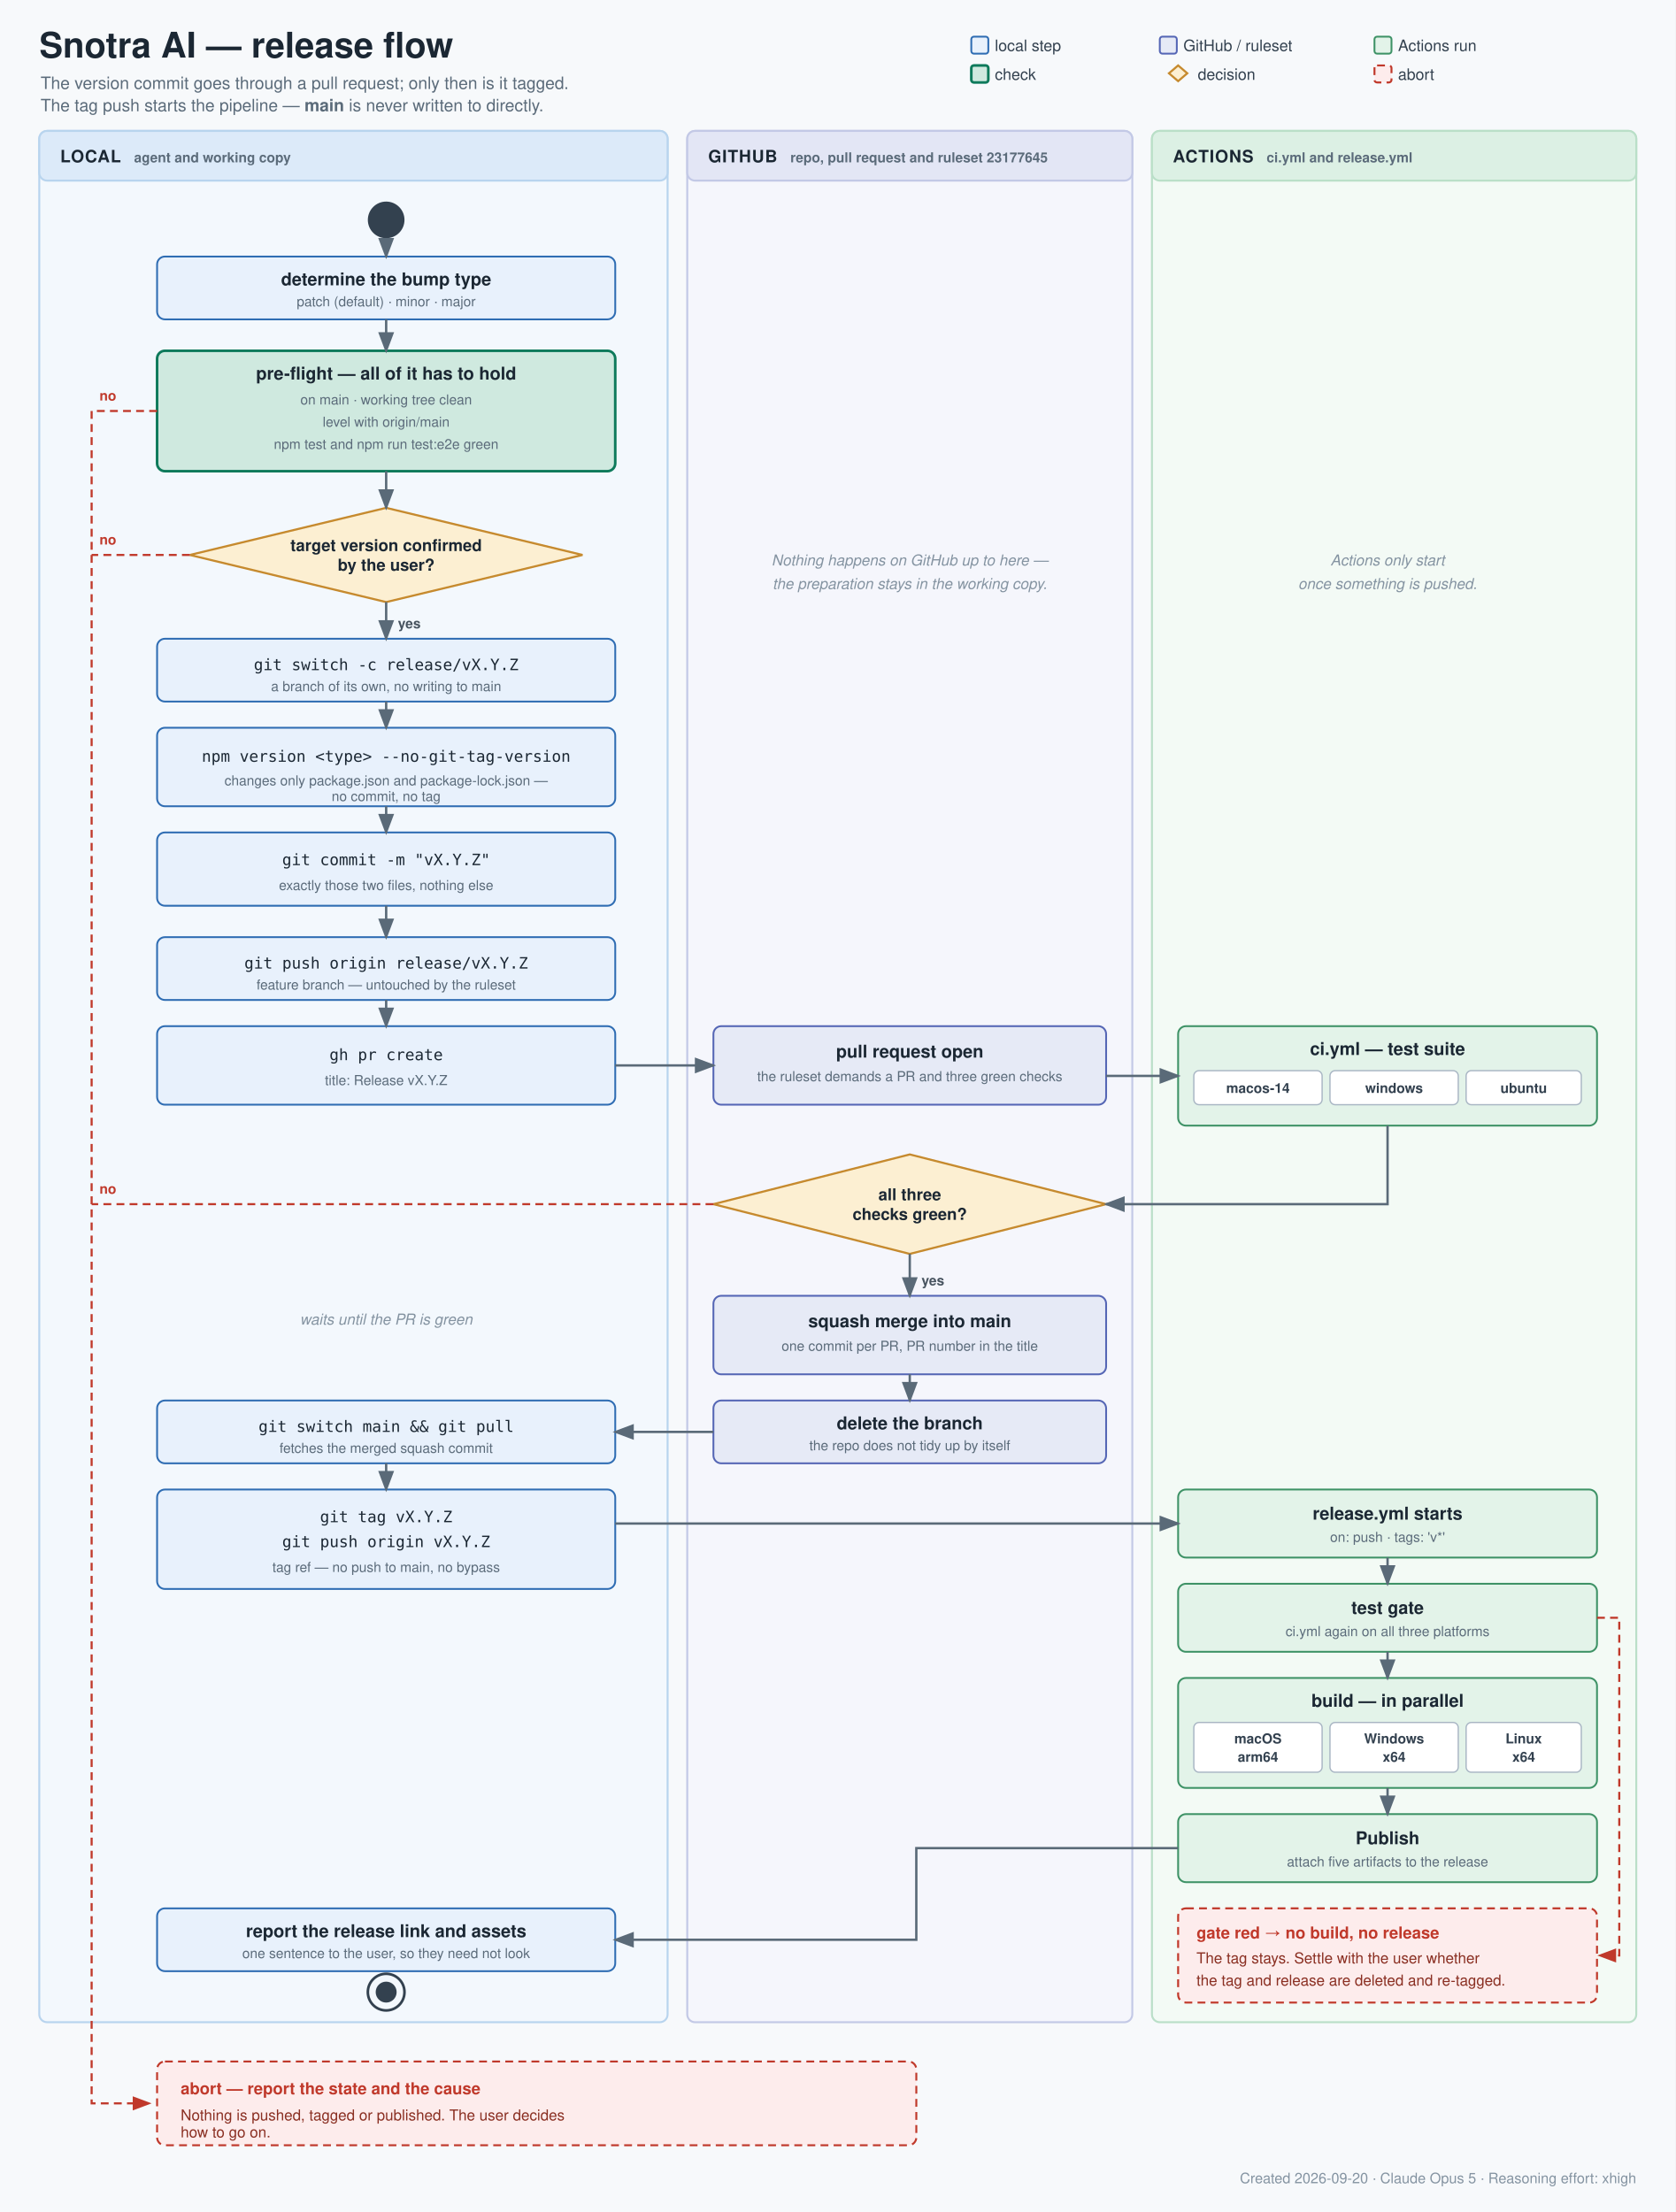
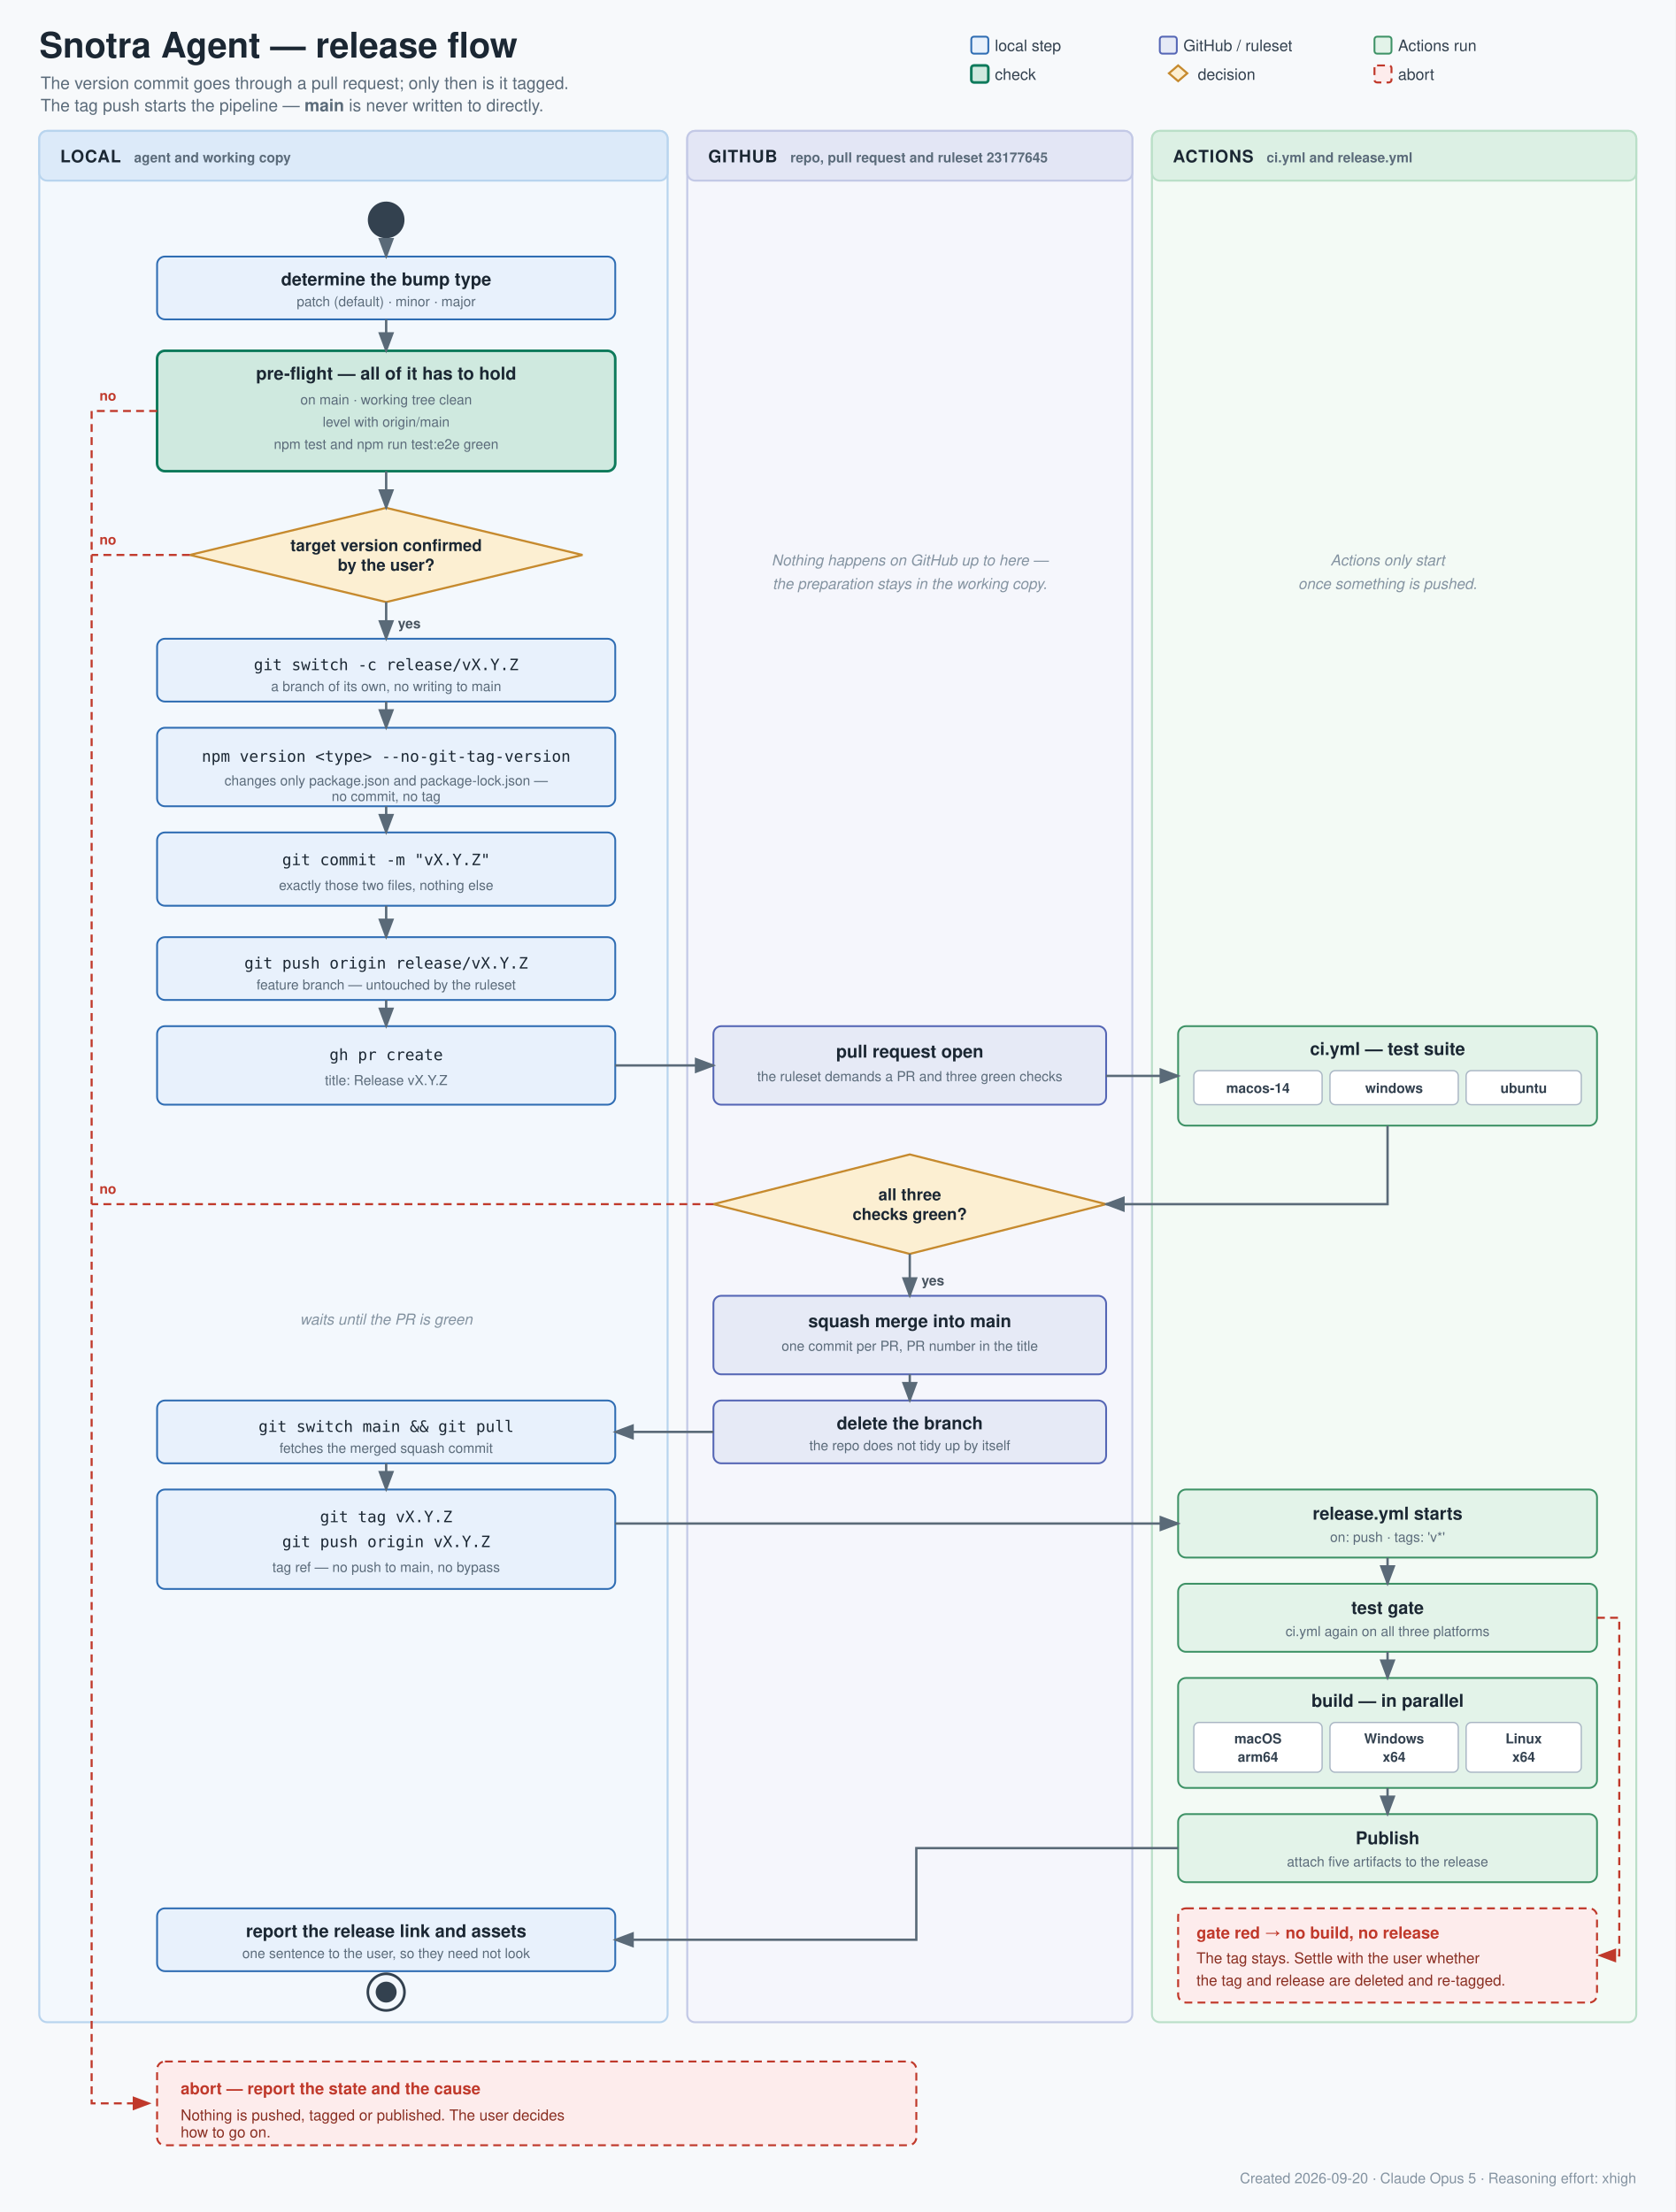
<svg xmlns="http://www.w3.org/2000/svg" viewBox="0 0 1280 1690" width="1280" height="1690" role="img" aria-labelledby="title desc" font-family="'Segoe UI', Helvetica, Arial, sans-serif">
  <defs>
    <marker id="ah" viewBox="0 0 8 6" markerWidth="9" markerHeight="7" refX="7" refY="3" orient="auto-start-reverse">
      <path d="M0,0 L8,3 L0,6 Z" fill="#5a6a78" />
    </marker>
    <marker id="ahr" viewBox="0 0 8 6" markerWidth="9" markerHeight="7" refX="7" refY="3" orient="auto-start-reverse">
      <path d="M0,0 L8,3 L0,6 Z" fill="#c0392b" />
    </marker>
    <style>
      text{fill:#1b2733}
      .t-title{font-size:27px;font-weight:700}
      .t-sub{font-size:13px;fill:#5b6b7a}
      .lane{font-size:13px;font-weight:700;letter-spacing:.6px}
      .lanesub{font-size:10.5px;fill:#5b6b7a;letter-spacing:0}
      .btitle{font-size:13.5px;font-weight:700;text-anchor:middle}
      .bsub{font-size:10.5px;fill:#5b6b7a;text-anchor:middle}
      .cmd{font-size:12px;font-family:'SF Mono',Menlo,Consolas,monospace;text-anchor:middle}
      .cmdsub{font-size:10.5px;fill:#5b6b7a;text-anchor:middle}
      .dec{font-size:12.5px;font-weight:700;text-anchor:middle}
      .chip{font-size:10.5px;font-weight:600;text-anchor:middle;fill:#33414f}
      .arrlbl{font-size:10.5px;fill:#47535f;font-weight:600}
      .stoplbl{font-size:10.5px;fill:#c0392b;font-weight:700}
      .legend{font-size:12px;fill:#33414f}
      .note{font-size:11.5px;fill:#8a2f22}
      .notetitle{font-size:12.5px;font-weight:700;fill:#c0392b}
      .hint{font-size:11.5px;fill:#8493a1;font-style:italic;text-anchor:middle}
      .stamp{font-size:11px;fill:#8493a1;text-anchor:end}
      rect.lane-l{fill:#f3f8fd;stroke:#b8d4ee;stroke-width:1.5}
      rect.lane-g{fill:#f5f6fc;stroke:#c3c9e6;stroke-width:1.5}
      rect.lane-c{fill:#f3faf5;stroke:#badfc8;stroke-width:1.5}
      rect.head-l{fill:#dceaf9;stroke:#b8d4ee;stroke-width:1.5}
      rect.head-g{fill:#e3e6f5;stroke:#c3c9e6;stroke-width:1.5}
      rect.head-c{fill:#dcf0e4;stroke:#badfc8;stroke-width:1.5}
      rect.act{fill:#e8f1fc;stroke:#2f6db3;stroke-width:1.4}
      rect.gh{fill:#e6eaf6;stroke:#5566b5;stroke-width:1.4}
      rect.ci{fill:#e3f3e9;stroke:#3e9266;stroke-width:1.4}
      rect.check{fill:#cfe9df;stroke:#0e7a5b;stroke-width:2}
      rect.chipbox{fill:#ffffff;stroke:#a9b6c4;stroke-width:1}
      rect.stop{fill:#fdecec;stroke:#c0392b;stroke-width:1.5;stroke-dasharray:6 4}
      path.dec{fill:#fcefd2;stroke:#c68a2e;stroke-width:1.6}
      .flow{stroke:#5a6a78;stroke-width:1.8;fill:none}
      .rail{stroke:#c0392b;stroke-width:1.6;fill:none;stroke-dasharray:6 4}
    </style>
  </defs>
  <rect x="0" y="0" width="1280" height="1690" fill="#f7f9fb" />
-   <text class="t-title" x="30" y="44">Snotra AI — release flow</text>
+   <text class="t-title" x="30" y="44">Snotra Agent — release flow</text>
  <text class="t-sub" x="31" y="68">The version commit goes through a pull request; only then is it tagged.</text>
  <text class="t-sub" x="31" y="85">The tag push starts the pipeline — <tspan font-weight="700">main</tspan> is never written to directly.</text>
  <g>
    <rect class="act" x="742" y="28" width="13" height="13" rx="2" />
    <text class="legend" x="760" y="39">local step</text>
    <rect class="check" x="742" y="50" width="13" height="13" rx="2" />
    <text class="legend" x="760" y="61">check</text>
    <rect class="gh" x="886" y="28" width="13" height="13" rx="2" />
    <text class="legend" x="904" y="39">GitHub / ruleset</text>
    <path class="dec" d="M893,56 L900,50 L907,56 L900,62 Z" />
    <text class="legend" x="915" y="61">decision</text>
    <rect class="ci" x="1050" y="28" width="13" height="13" rx="2" />
    <text class="legend" x="1068" y="39">Actions run</text>
    <rect class="stop" x="1050" y="50" width="13" height="13" rx="2" />
    <text class="legend" x="1068" y="61">abort</text>
  </g>
  <rect class="lane-l" x="30" y="100" width="480" height="1445" rx="6" />
  <rect class="lane-g" x="525" y="100" width="340" height="1445" rx="6" />
  <rect class="lane-c" x="880" y="100" width="370" height="1445" rx="6" />
  <rect class="head-l" x="30" y="100" width="480" height="38" rx="6" />
  <rect class="head-g" x="525" y="100" width="340" height="38" rx="6" />
  <rect class="head-c" x="880" y="100" width="370" height="38" rx="6" />
  <text class="lane" x="46" y="124">LOCAL<tspan class="lanesub" dx="10">agent and working copy</tspan>
  </text>
  <text class="lane" x="541" y="124">GITHUB<tspan class="lanesub" dx="10">repo, pull request and ruleset 23177645</tspan>
  </text>
  <text class="lane" x="896" y="124">ACTIONS<tspan class="lanesub" dx="10">ci.yml and release.yml</tspan>
  </text>
  <text class="hint" x="695" y="432">Nothing happens on GitHub up to here —</text>
  <text class="hint" x="695" y="450">the preparation stays in the working copy.</text>
  <text class="hint" x="1060" y="432">Actions only start</text>
  <text class="hint" x="1060" y="450">once something is pushed.</text>
  <text class="hint" x="295" y="1012">waits until the PR is green</text>
  <circle cx="295" cy="168" r="14" fill="#33414f" />
  <rect class="act" x="120" y="196" width="350" height="48" rx="6" />
  <text class="btitle" x="295" y="218">determine the bump type</text>
  <text class="bsub" x="295" y="234">patch (default) · minor · major</text>
  <rect class="check" x="120" y="268" width="350" height="92" rx="6" />
  <text class="btitle" x="295" y="290">pre-flight — all of it has to hold</text>
  <text class="bsub" x="295" y="309">on main · working tree clean</text>
  <text class="bsub" x="295" y="326">level with origin/main</text>
  <text class="bsub" x="295" y="343">npm test and npm run test:e2e green</text>
  <path class="dec" d="M295,388 L445,424 L295,460 L145,424 Z" />
  <text class="dec" x="295" y="421">target version confirmed</text>
  <text class="dec" x="295" y="436">by the user?</text>
  <rect class="act" x="120" y="488" width="350" height="48" rx="6" />
  <text class="cmd" x="295" y="512">git switch -c release/vX.Y.Z</text>
  <text class="cmdsub" x="295" y="528">a branch of its own, no writing to main</text>
  <rect class="act" x="120" y="556" width="350" height="60" rx="6" />
  <text class="cmd" x="295" y="582">npm version &lt;type&gt; --no-git-tag-version</text>
  <text class="cmdsub" x="295" y="600">changes only package.json and package-lock.json —</text>
  <text class="cmdsub" x="295" y="612">no commit, no tag</text>
  <rect class="act" x="120" y="636" width="350" height="56" rx="6" />
  <text class="cmd" x="295" y="661">git commit -m "vX.Y.Z"</text>
  <text class="cmdsub" x="295" y="680">exactly those two files, nothing else</text>
  <rect class="act" x="120" y="716" width="350" height="48" rx="6" />
  <text class="cmd" x="295" y="740">git push origin release/vX.Y.Z</text>
  <text class="cmdsub" x="295" y="756">feature branch — untouched by the ruleset</text>
  <rect class="act" x="120" y="784" width="350" height="60" rx="6" />
  <text class="cmd" x="295" y="810">gh pr create</text>
  <text class="cmdsub" x="295" y="829">title: Release vX.Y.Z</text>
  <rect class="gh" x="545" y="784" width="300" height="60" rx="6" />
  <text class="btitle" x="695" y="808">pull request open</text>
  <text class="bsub" x="695" y="826">the ruleset demands a PR and three green checks</text>
  <rect class="ci" x="900" y="784" width="320" height="76" rx="6" />
  <text class="btitle" x="1060" y="806">ci.yml — test suite</text>
  <rect class="chipbox" x="912" y="818" width="98" height="26" rx="4" />
  <text class="chip" x="961" y="835">macos-14</text>
  <rect class="chipbox" x="1016" y="818" width="98" height="26" rx="4" />
  <text class="chip" x="1065" y="835">windows</text>
  <rect class="chipbox" x="1120" y="818" width="88" height="26" rx="4" />
  <text class="chip" x="1164" y="835">ubuntu</text>
  <path class="dec" d="M695,882 L845,920 L695,958 L545,920 Z" />
  <text class="dec" x="695" y="917">all three</text>
  <text class="dec" x="695" y="932">checks green?</text>
  <rect class="gh" x="545" y="990" width="300" height="60" rx="6" />
  <text class="btitle" x="695" y="1014">squash merge into main</text>
  <text class="bsub" x="695" y="1032">one commit per PR, PR number in the title</text>
  <rect class="gh" x="545" y="1070" width="300" height="48" rx="6" />
  <text class="btitle" x="695" y="1092">delete the branch</text>
  <text class="bsub" x="695" y="1108">the repo does not tidy up by itself</text>
  <rect class="act" x="120" y="1070" width="350" height="48" rx="6" />
  <text class="cmd" x="295" y="1094">git switch main &amp;&amp; git pull</text>
  <text class="cmdsub" x="295" y="1110">fetches the merged squash commit</text>
  <rect class="act" x="120" y="1138" width="350" height="76" rx="6" />
  <text class="cmd" x="295" y="1163">git tag vX.Y.Z</text>
  <text class="cmd" x="295" y="1182">git push origin vX.Y.Z</text>
  <text class="cmdsub" x="295" y="1201">tag ref — no push to main, no bypass</text>
  <rect class="ci" x="900" y="1138" width="320" height="52" rx="6" />
  <text class="btitle" x="1060" y="1161">release.yml starts</text>
  <text class="bsub" x="1060" y="1178">on: push · tags: 'v*'</text>
  <rect class="ci" x="900" y="1210" width="320" height="52" rx="6" />
  <text class="btitle" x="1060" y="1233">test gate</text>
  <text class="bsub" x="1060" y="1250">ci.yml again on all three platforms</text>
  <rect class="ci" x="900" y="1282" width="320" height="84" rx="6" />
  <text class="btitle" x="1060" y="1304">build — in parallel</text>
  <rect class="chipbox" x="912" y="1316" width="98" height="38" rx="4" />
  <text class="chip" x="961" y="1332">macOS</text>
  <text class="chip" x="961" y="1346">arm64</text>
  <rect class="chipbox" x="1016" y="1316" width="98" height="38" rx="4" />
  <text class="chip" x="1065" y="1332">Windows</text>
  <text class="chip" x="1065" y="1346">x64</text>
  <rect class="chipbox" x="1120" y="1316" width="88" height="38" rx="4" />
  <text class="chip" x="1164" y="1332">Linux</text>
  <text class="chip" x="1164" y="1346">x64</text>
  <rect class="ci" x="900" y="1386" width="320" height="52" rx="6" />
  <text class="btitle" x="1060" y="1409">Publish</text>
  <text class="bsub" x="1060" y="1426">attach five artifacts to the release</text>
  <rect class="stop" x="900" y="1458" width="320" height="72" rx="6" />
  <text class="notetitle" x="914" y="1481">gate red → no build, no release</text>
  <text class="note" x="914" y="1500">The tag stays. Settle with the user whether</text>
  <text class="note" x="914" y="1517">the tag and release are deleted and re-tagged.</text>
  <rect class="act" x="120" y="1458" width="350" height="48" rx="6" />
  <text class="btitle" x="295" y="1480">report the release link and assets</text>
  <text class="bsub" x="295" y="1496">one sentence to the user, so they need not look</text>
  <circle cx="295" cy="1522" r="14" fill="none" stroke="#33414f" stroke-width="2" />
  <circle cx="295" cy="1522" r="8" fill="#33414f" />
  <path class="flow" d="M295,182 L295,196" marker-end="url(#ah)" />
  <path class="flow" d="M295,244 L295,268" marker-end="url(#ah)" />
  <path class="flow" d="M295,360 L295,388" marker-end="url(#ah)" />
  <path class="flow" d="M295,460 L295,488" marker-end="url(#ah)" />
  <path class="flow" d="M295,536 L295,556" marker-end="url(#ah)" />
  <path class="flow" d="M295,616 L295,636" marker-end="url(#ah)" />
  <path class="flow" d="M295,692 L295,716" marker-end="url(#ah)" />
  <path class="flow" d="M295,764 L295,784" marker-end="url(#ah)" />
  <path class="flow" d="M470,814 L545,814" marker-end="url(#ah)" />
  <path class="flow" d="M845,822 L900,822" marker-end="url(#ah)" />
  <path class="flow" d="M1060,860 L1060,920 L845,920" marker-end="url(#ah)" />
  <path class="flow" d="M695,958 L695,990" marker-end="url(#ah)" />
  <path class="flow" d="M695,1050 L695,1070" marker-end="url(#ah)" />
  <path class="flow" d="M545,1094 L470,1094" marker-end="url(#ah)" />
  <path class="flow" d="M295,1118 L295,1138" marker-end="url(#ah)" />
  <path class="flow" d="M470,1164 L900,1164" marker-end="url(#ah)" />
  <path class="flow" d="M1060,1190 L1060,1210" marker-end="url(#ah)" />
  <path class="flow" d="M1060,1262 L1060,1282" marker-end="url(#ah)" />
  <path class="flow" d="M1060,1366 L1060,1386" marker-end="url(#ah)" />
  <path class="flow" d="M900,1412 L700,1412 L700,1482 L470,1482" marker-end="url(#ah)" />
  <path class="rail" d="M1220,1236 L1237,1236 L1237,1494 L1222,1494" marker-end="url(#ahr)" />
  <text class="arrlbl" x="304" y="480">yes</text>
  <text class="arrlbl" x="704" y="982">yes</text>
  <path class="rail" d="M120,314 L70,314" />
  <path class="rail" d="M145,424 L70,424" />
  <path class="rail" d="M545,920 L70,920" />
  <path class="rail" d="M70,314 L70,1607 L114,1607" marker-end="url(#ahr)" />
  <text class="stoplbl" x="76" y="306">no</text>
  <text class="stoplbl" x="76" y="416">no</text>
  <text class="stoplbl" x="76" y="912">no</text>
  <rect class="stop" x="120" y="1575" width="580" height="64" rx="6" />
  <text class="notetitle" x="138" y="1600">abort — report the state and the cause</text>
  <text class="note" x="138" y="1620">Nothing is pushed, tagged or published. The user decides</text>
  <text class="note" x="138" y="1633">how to go on.</text>
  <text class="stamp" x="1250" y="1668">Created 2026-09-20 · Claude Opus 5 · Reasoning effort: xhigh</text>
</svg>
